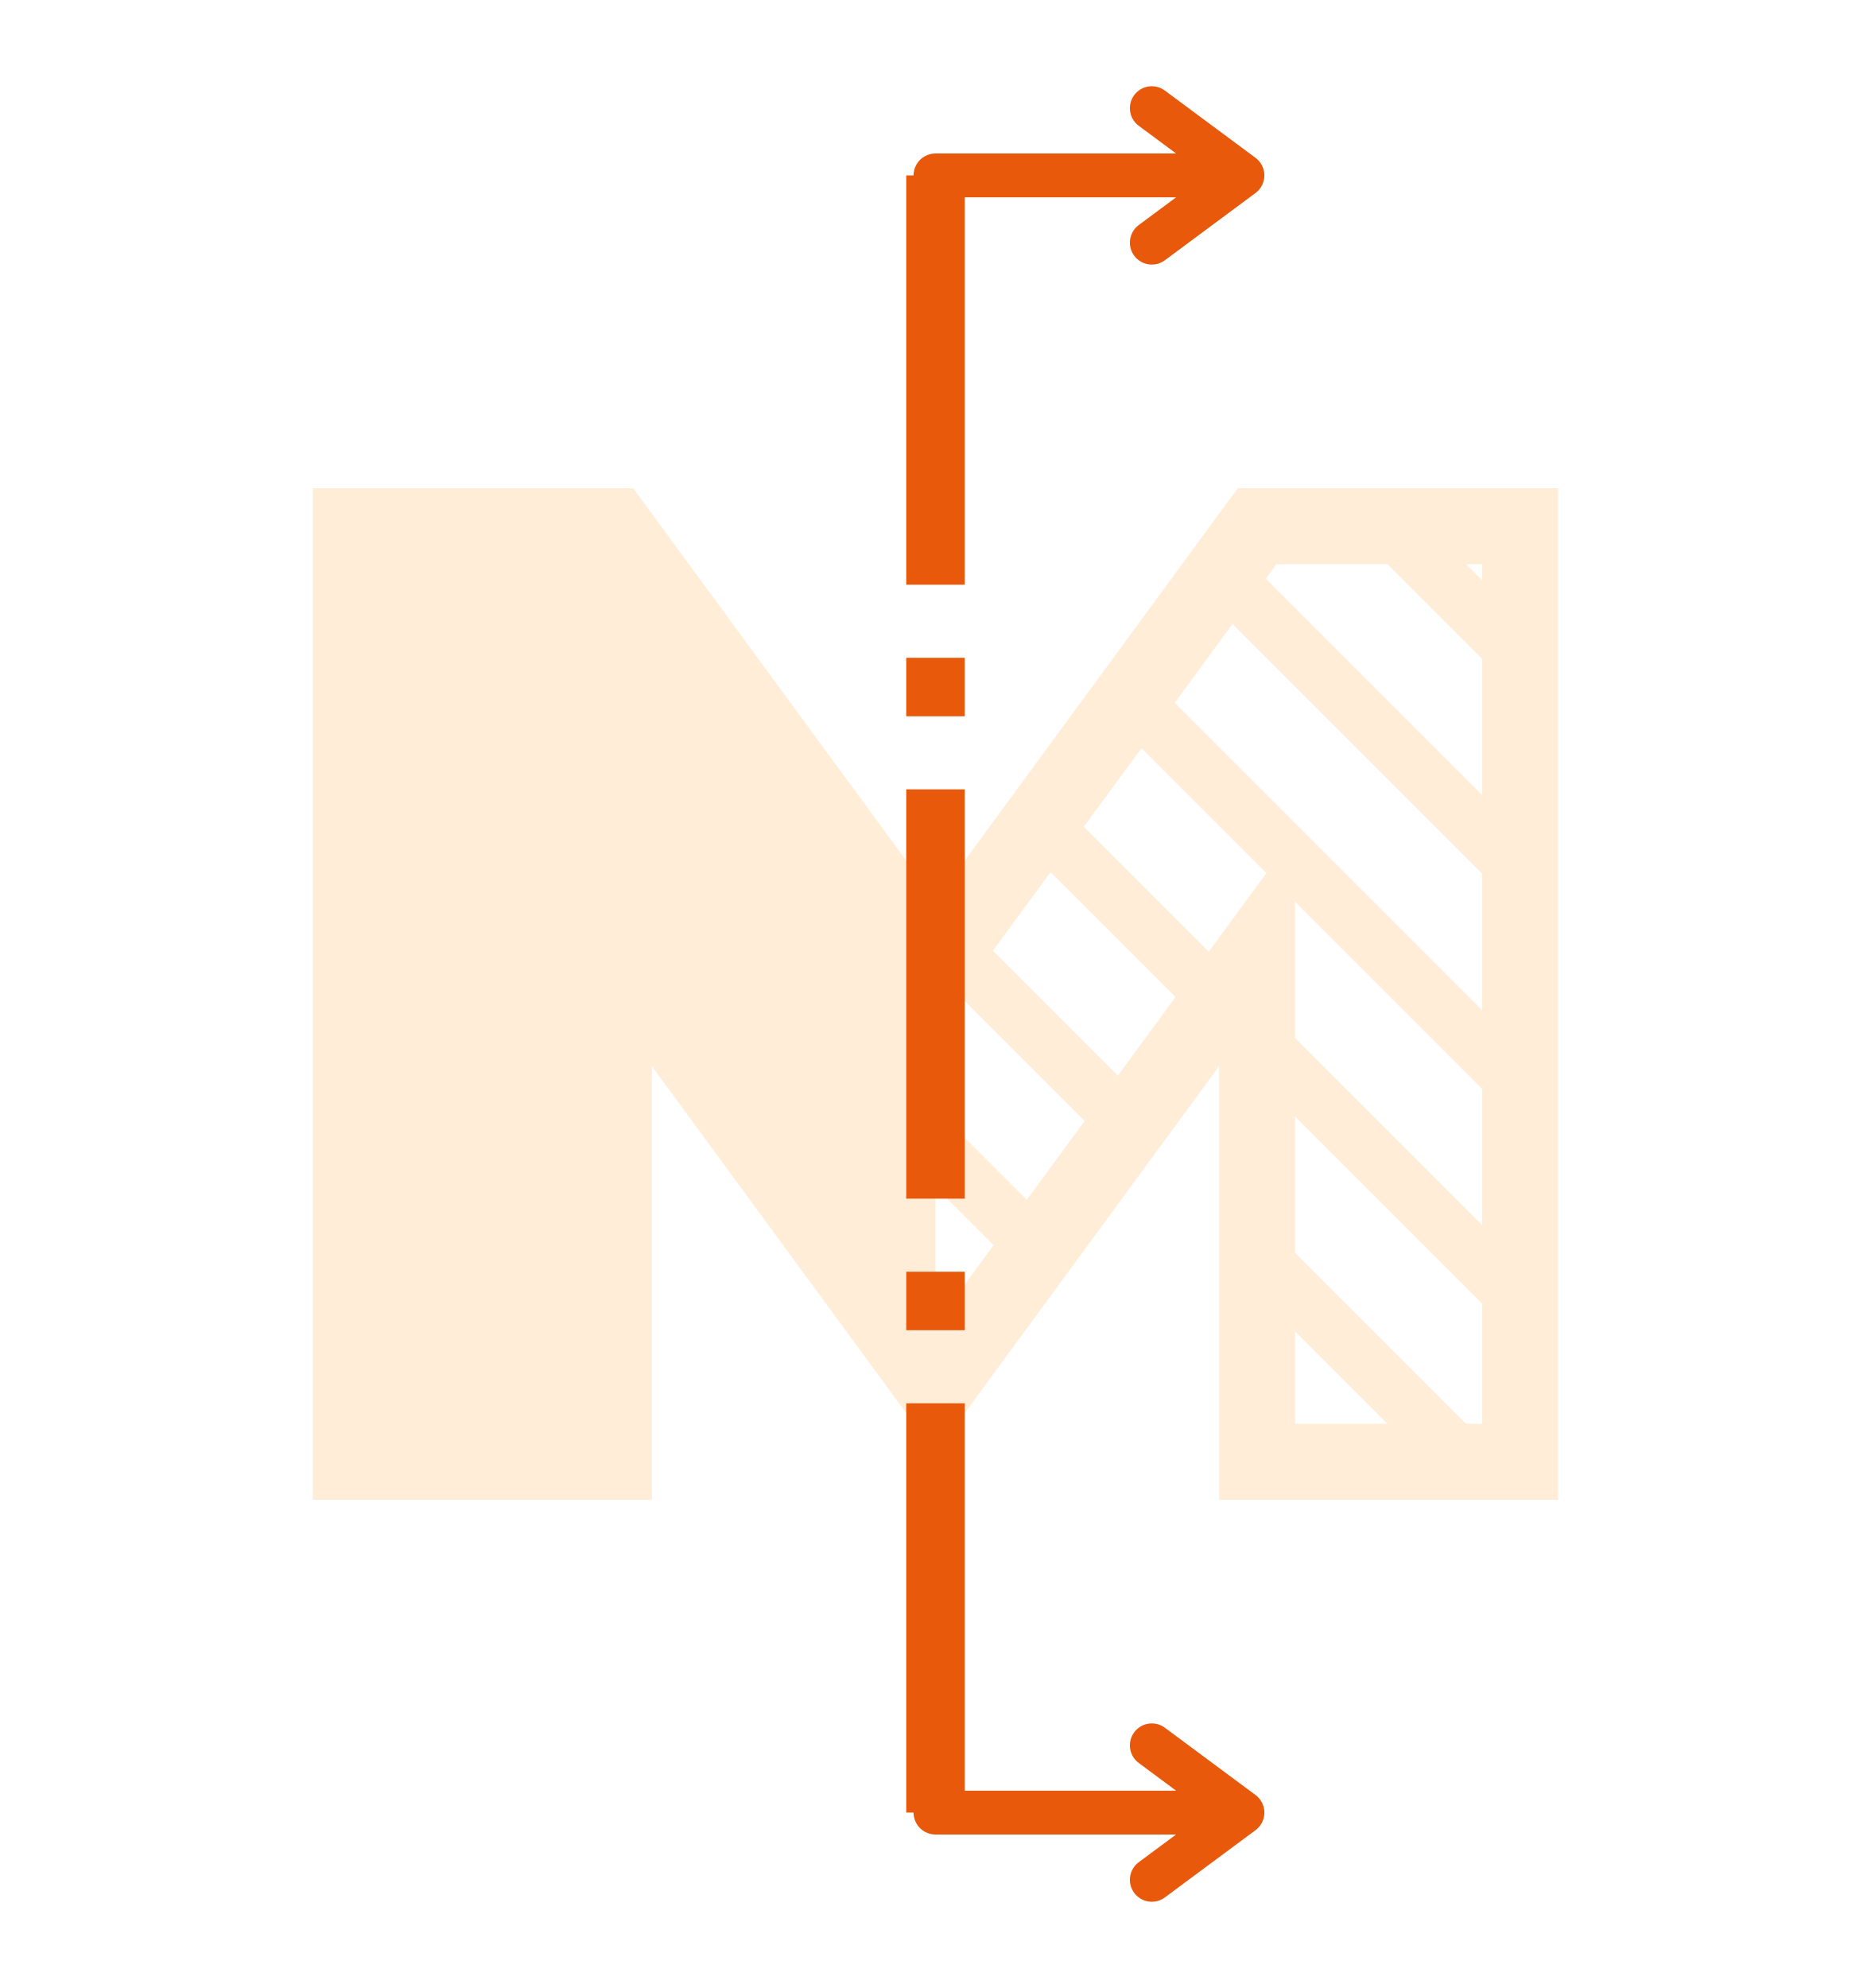
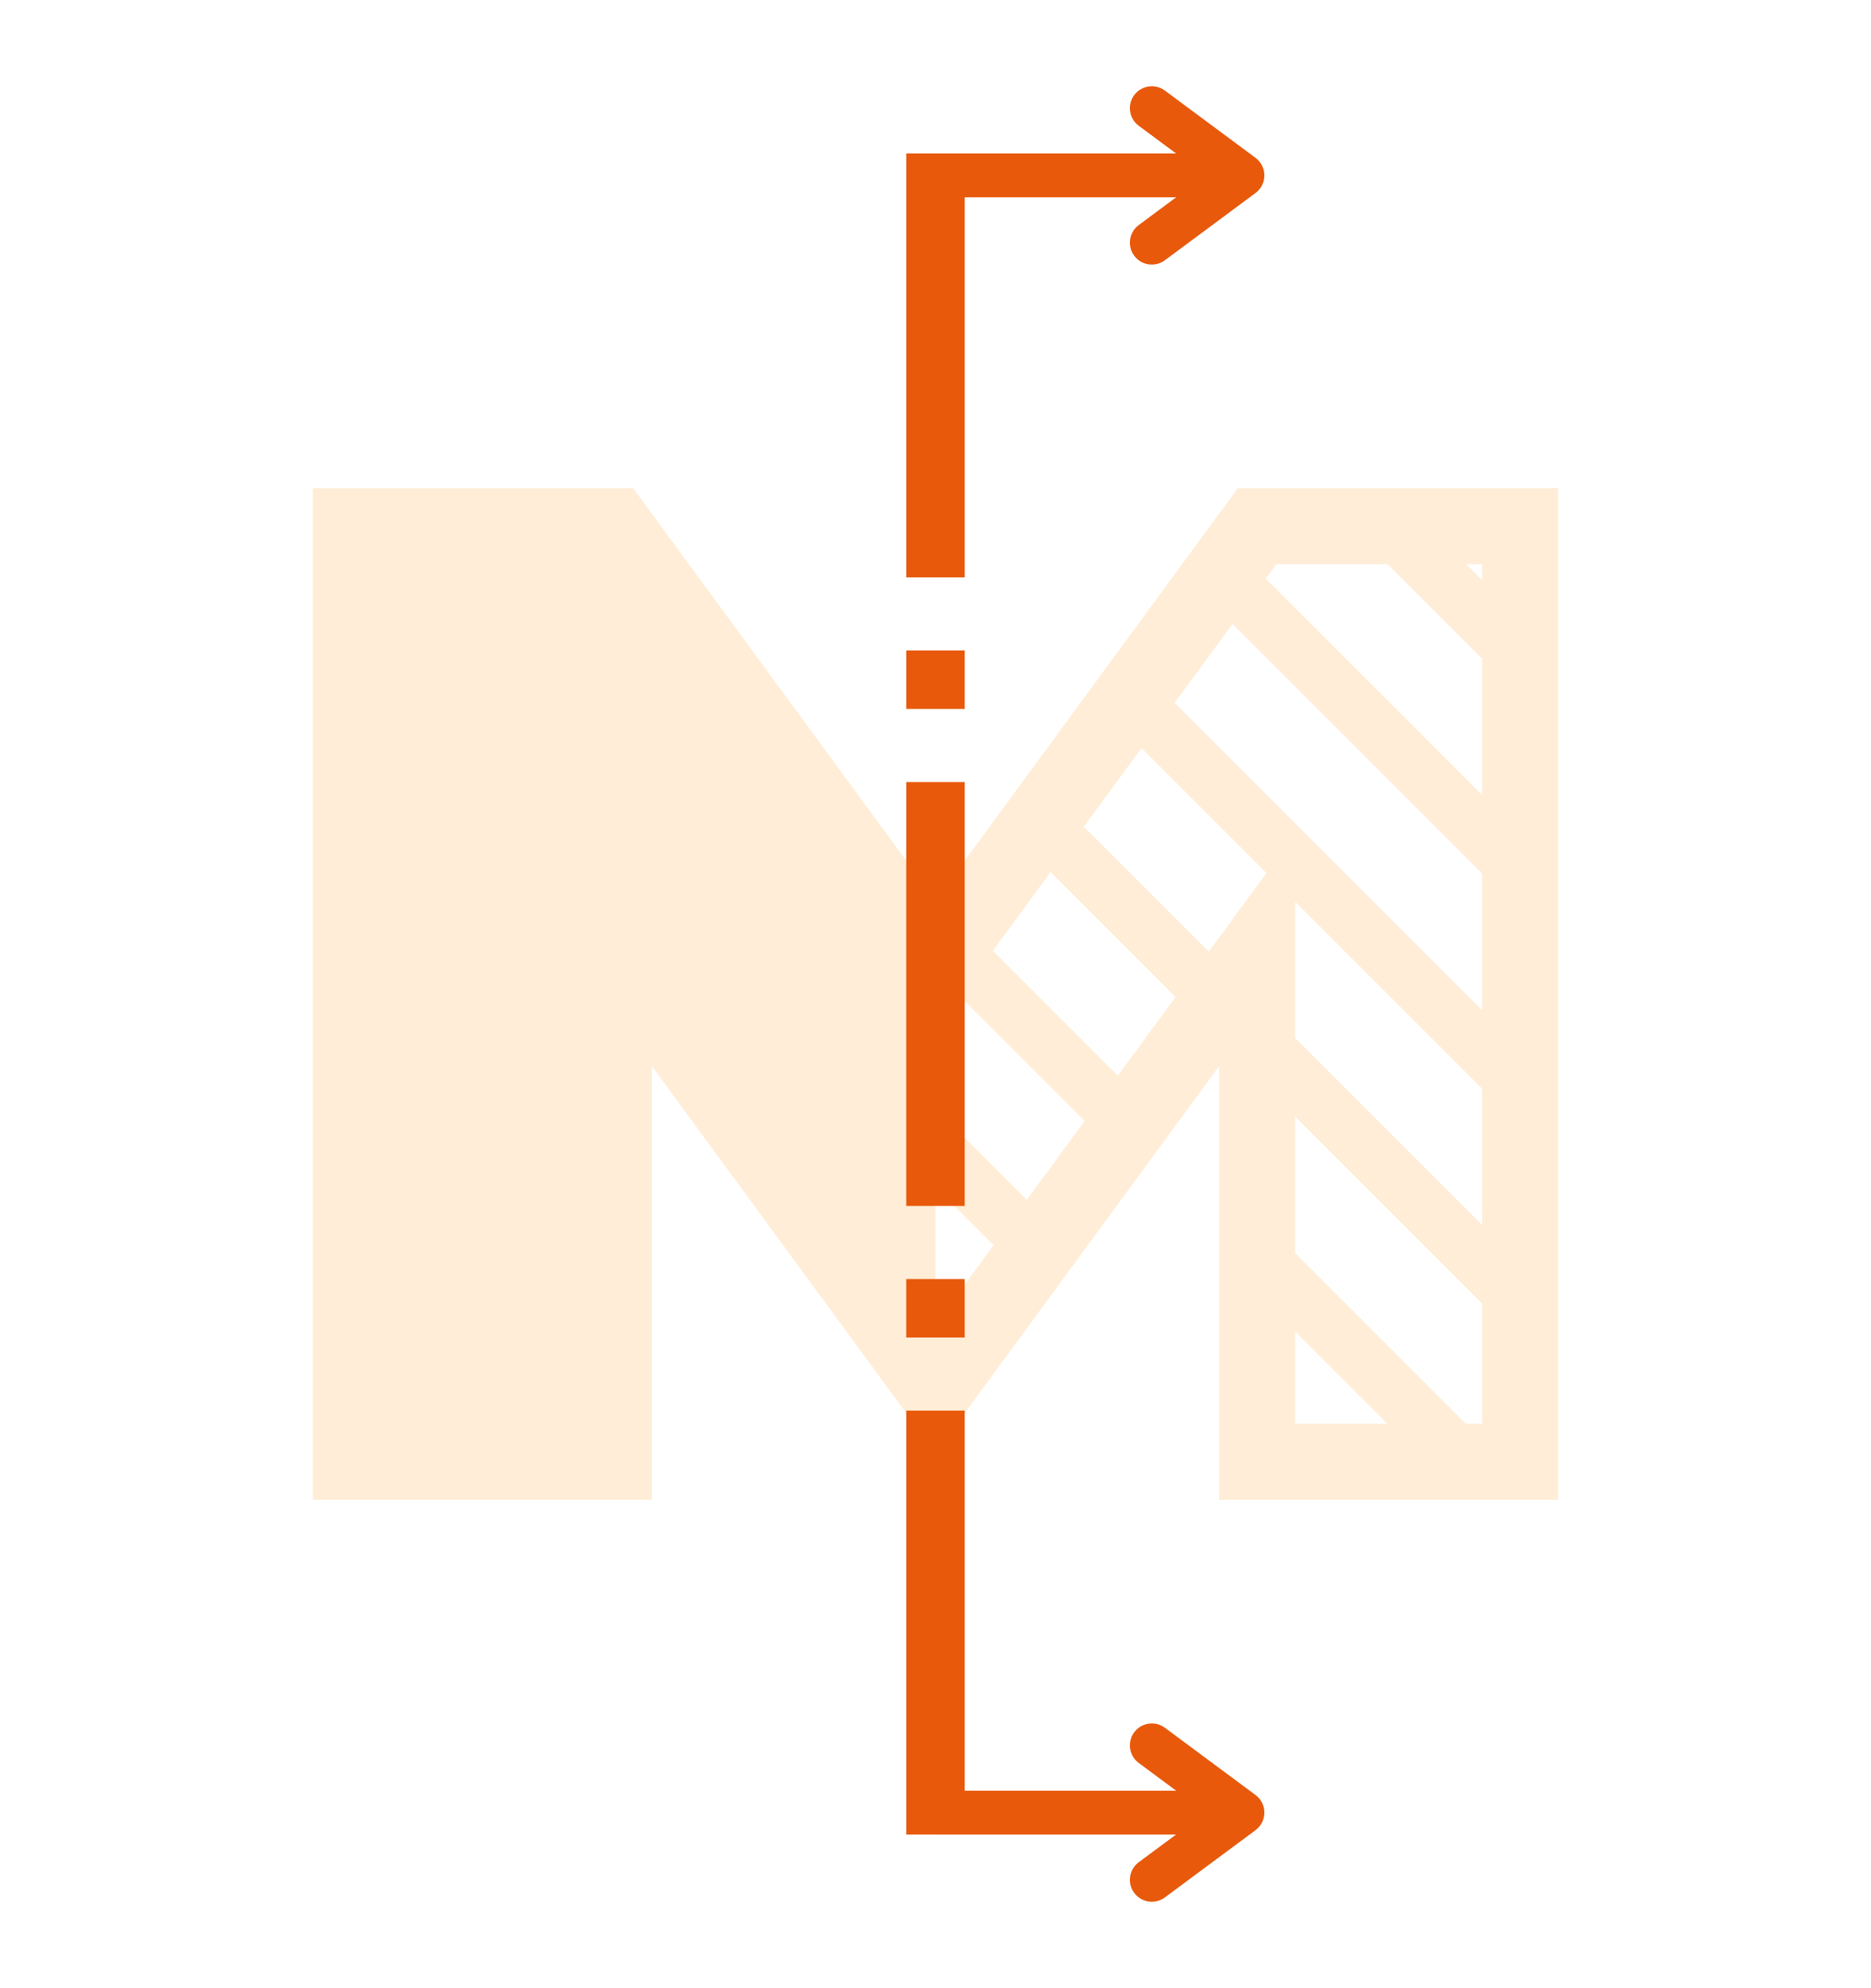
<svg xmlns="http://www.w3.org/2000/svg" viewBox="0 -2 64 68" width="64" height="68" role="img" aria-label="Marcus Lab mark with section arrows">
  <defs>
    <clipPath id="ml">
      <rect x="0" y="0" width="32" height="64" />
    </clipPath>
    <clipPath id="mr">
      <rect x="32" y="0" width="32" height="64" />
    </clipPath>
    <clipPath id="mo">
      <polygon points="12,16 21,16 32,31 43,16 52,16 52,48 43,48 43,30.5 32,45.5 21,30.5 21,48 12,48" />
    </clipPath>
  </defs>
  <polygon points="12,16 21,16 32,31 43,16 52,16 52,48 43,48 43,30.5 32,45.5 21,30.5 21,48 12,48" fill="#ffedd7" clip-path="url(#ml)" />
  <g clip-path="url(#mr)">
    <g clip-path="url(#mo)" fill="none" stroke="#ffedd7" stroke-width="1.9">
      <path d="M-64.09 0 L-0.09 64" />
      <path d="M-56.74 0 L7.26 64" />
      <path d="M-49.38 0 L14.62 64" />
      <path d="M-42.03 0 L21.97 64" />
      <path d="M-34.67 0 L29.33 64" />
      <path d="M-27.32 0 L36.68 64" />
      <path d="M-19.97 0 L44.03 64" />
      <path d="M-12.61 0 L51.39 64" />
      <path d="M-5.26 0 L58.74 64" />
      <path d="M2.10 0 L66.10 64" />
      <path d="M9.45 0 L73.45 64" />
      <path d="M16.80 0 L80.80 64" />
      <path d="M24.16 0 L88.16 64" />
      <path d="M31.51 0 L95.51 64" />
      <path d="M38.87 0 L102.87 64" />
      <path d="M46.22 0 L110.22 64" />
      <path d="M53.57 0 L117.57 64" />
      <path d="M60.93 0 L124.93 64" />
    </g>
  </g>
  <polygon points="12,16 21,16 32,31 43,16 52,16 52,48 43,48 43,30.5 32,45.5 21,30.5 21,48 12,48" fill="none" stroke="#ffedd7" stroke-width="2.6" stroke-linejoin="miter" />
-   <path d="M32 4 V60" fill="none" stroke="#e8590c" stroke-width="2" stroke-dasharray="14 2.5 2 2.5" />
+   <path d="M32 3.25 V60.75" fill="none" stroke="#e8590c" stroke-width="2" stroke-dasharray="14.5 2.5 2 2.5" />
  <g fill="none" stroke="#e8590c" stroke-width="1.5" stroke-linecap="round" stroke-linejoin="round">
-     <path d="M32 4 H42 M39.4 1.7 L42.5 4 L39.4 6.3" />
-     <path d="M32 60 H42 M39.4 57.7 L42.5 60 L39.4 62.3" />
+     <path d="M32 4 H42" stroke-linecap="butt" />
+     <path d="M39.4 1.7 L42.5 4 L39.4 6.3" />
+     <path d="M32 60 H42" stroke-linecap="butt" />
+     <path d="M39.4 57.7 L42.5 60 L39.4 62.3" />
  </g>
</svg>
